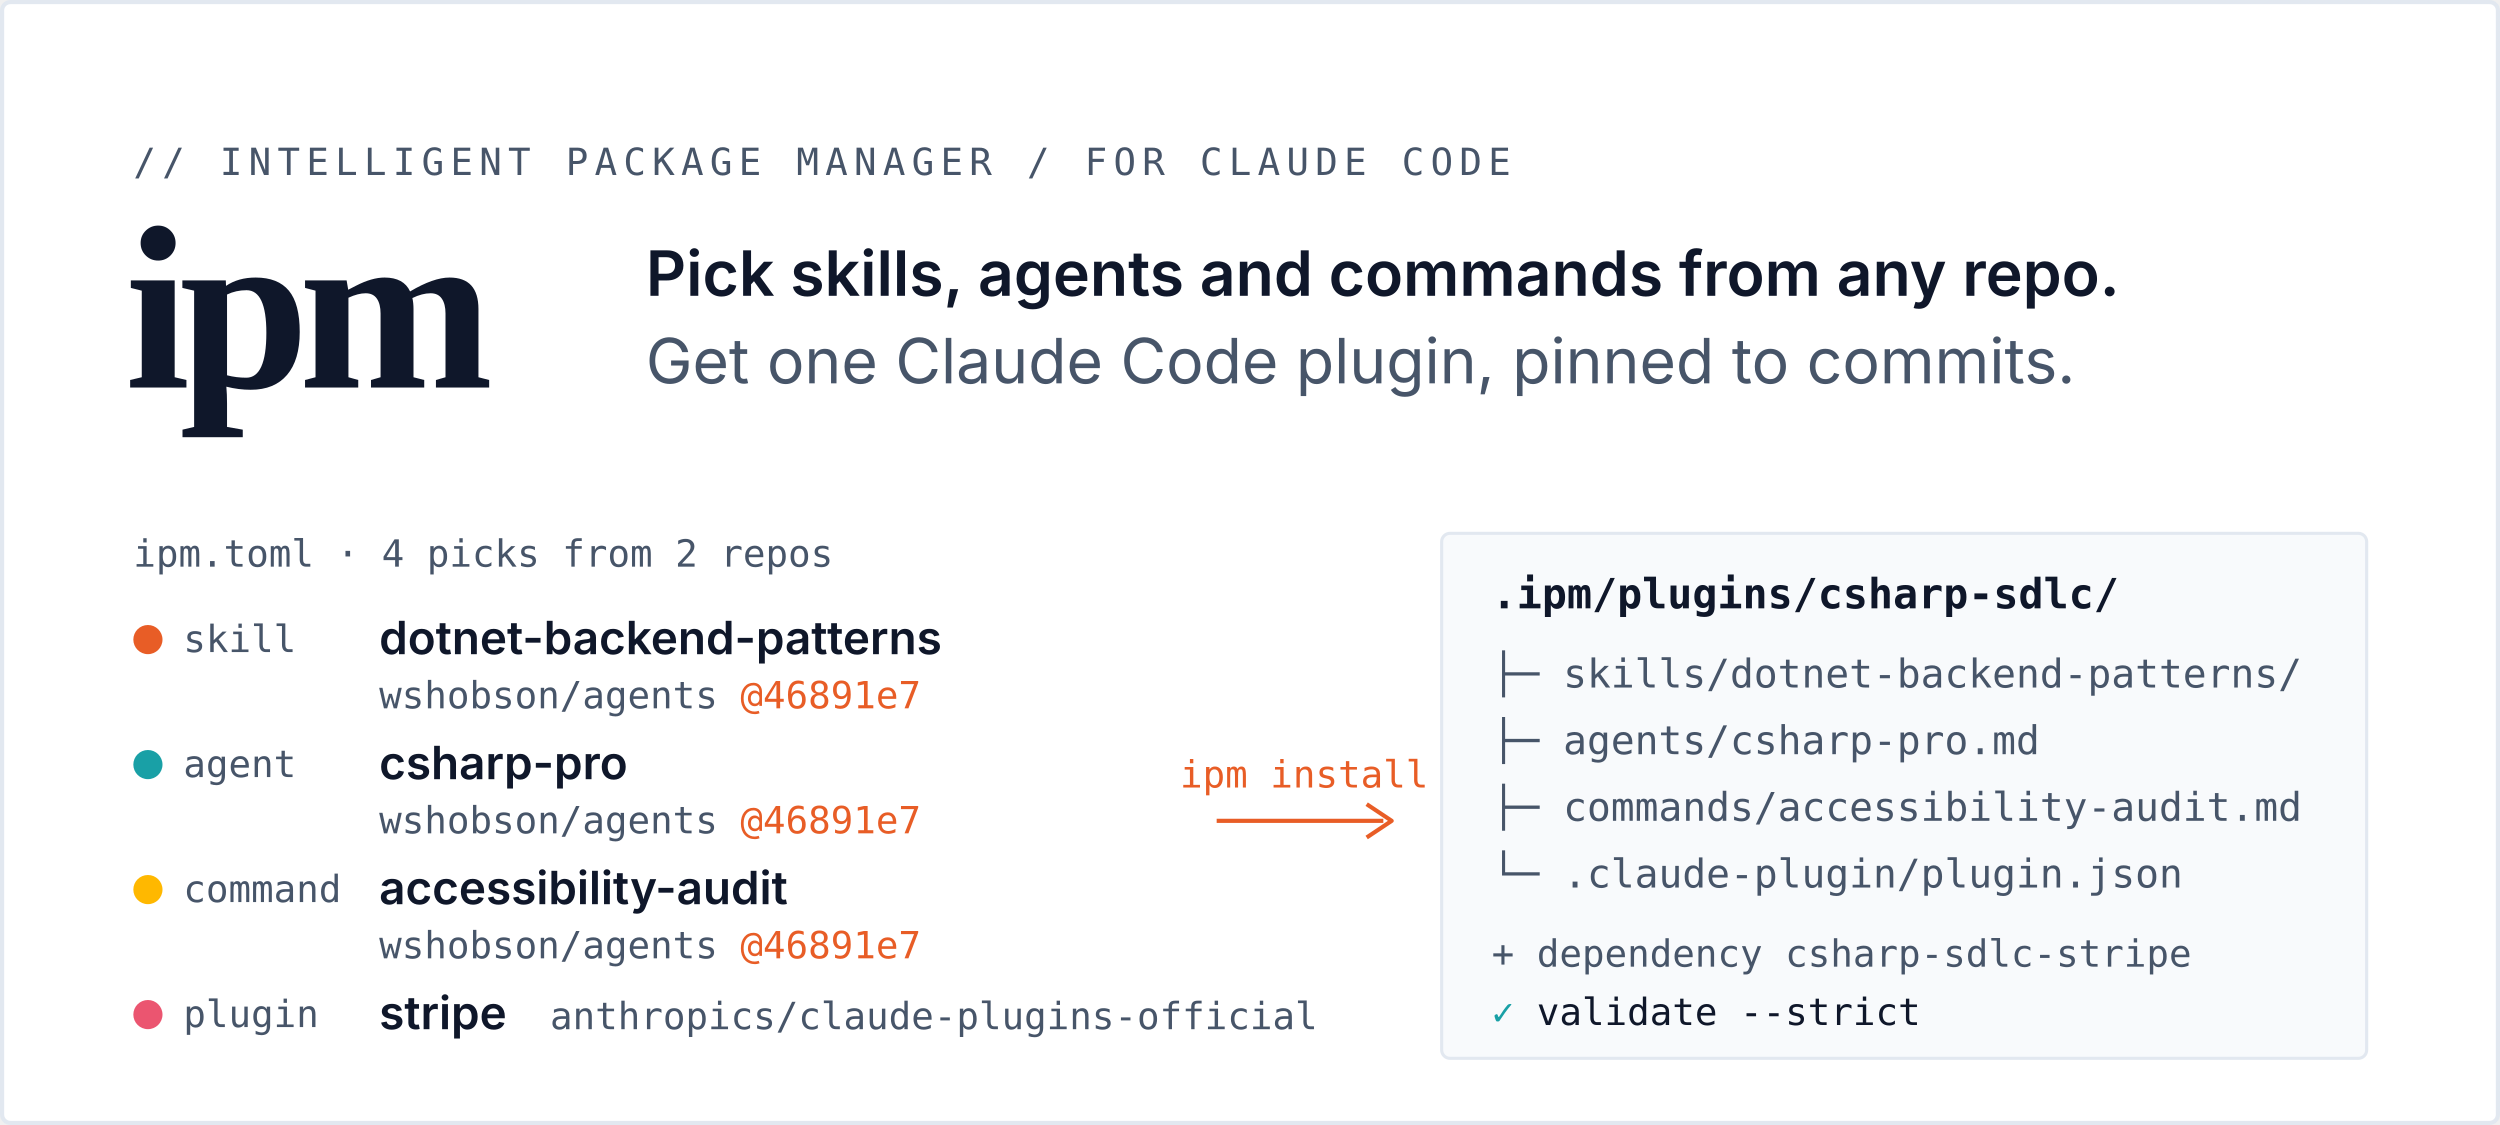
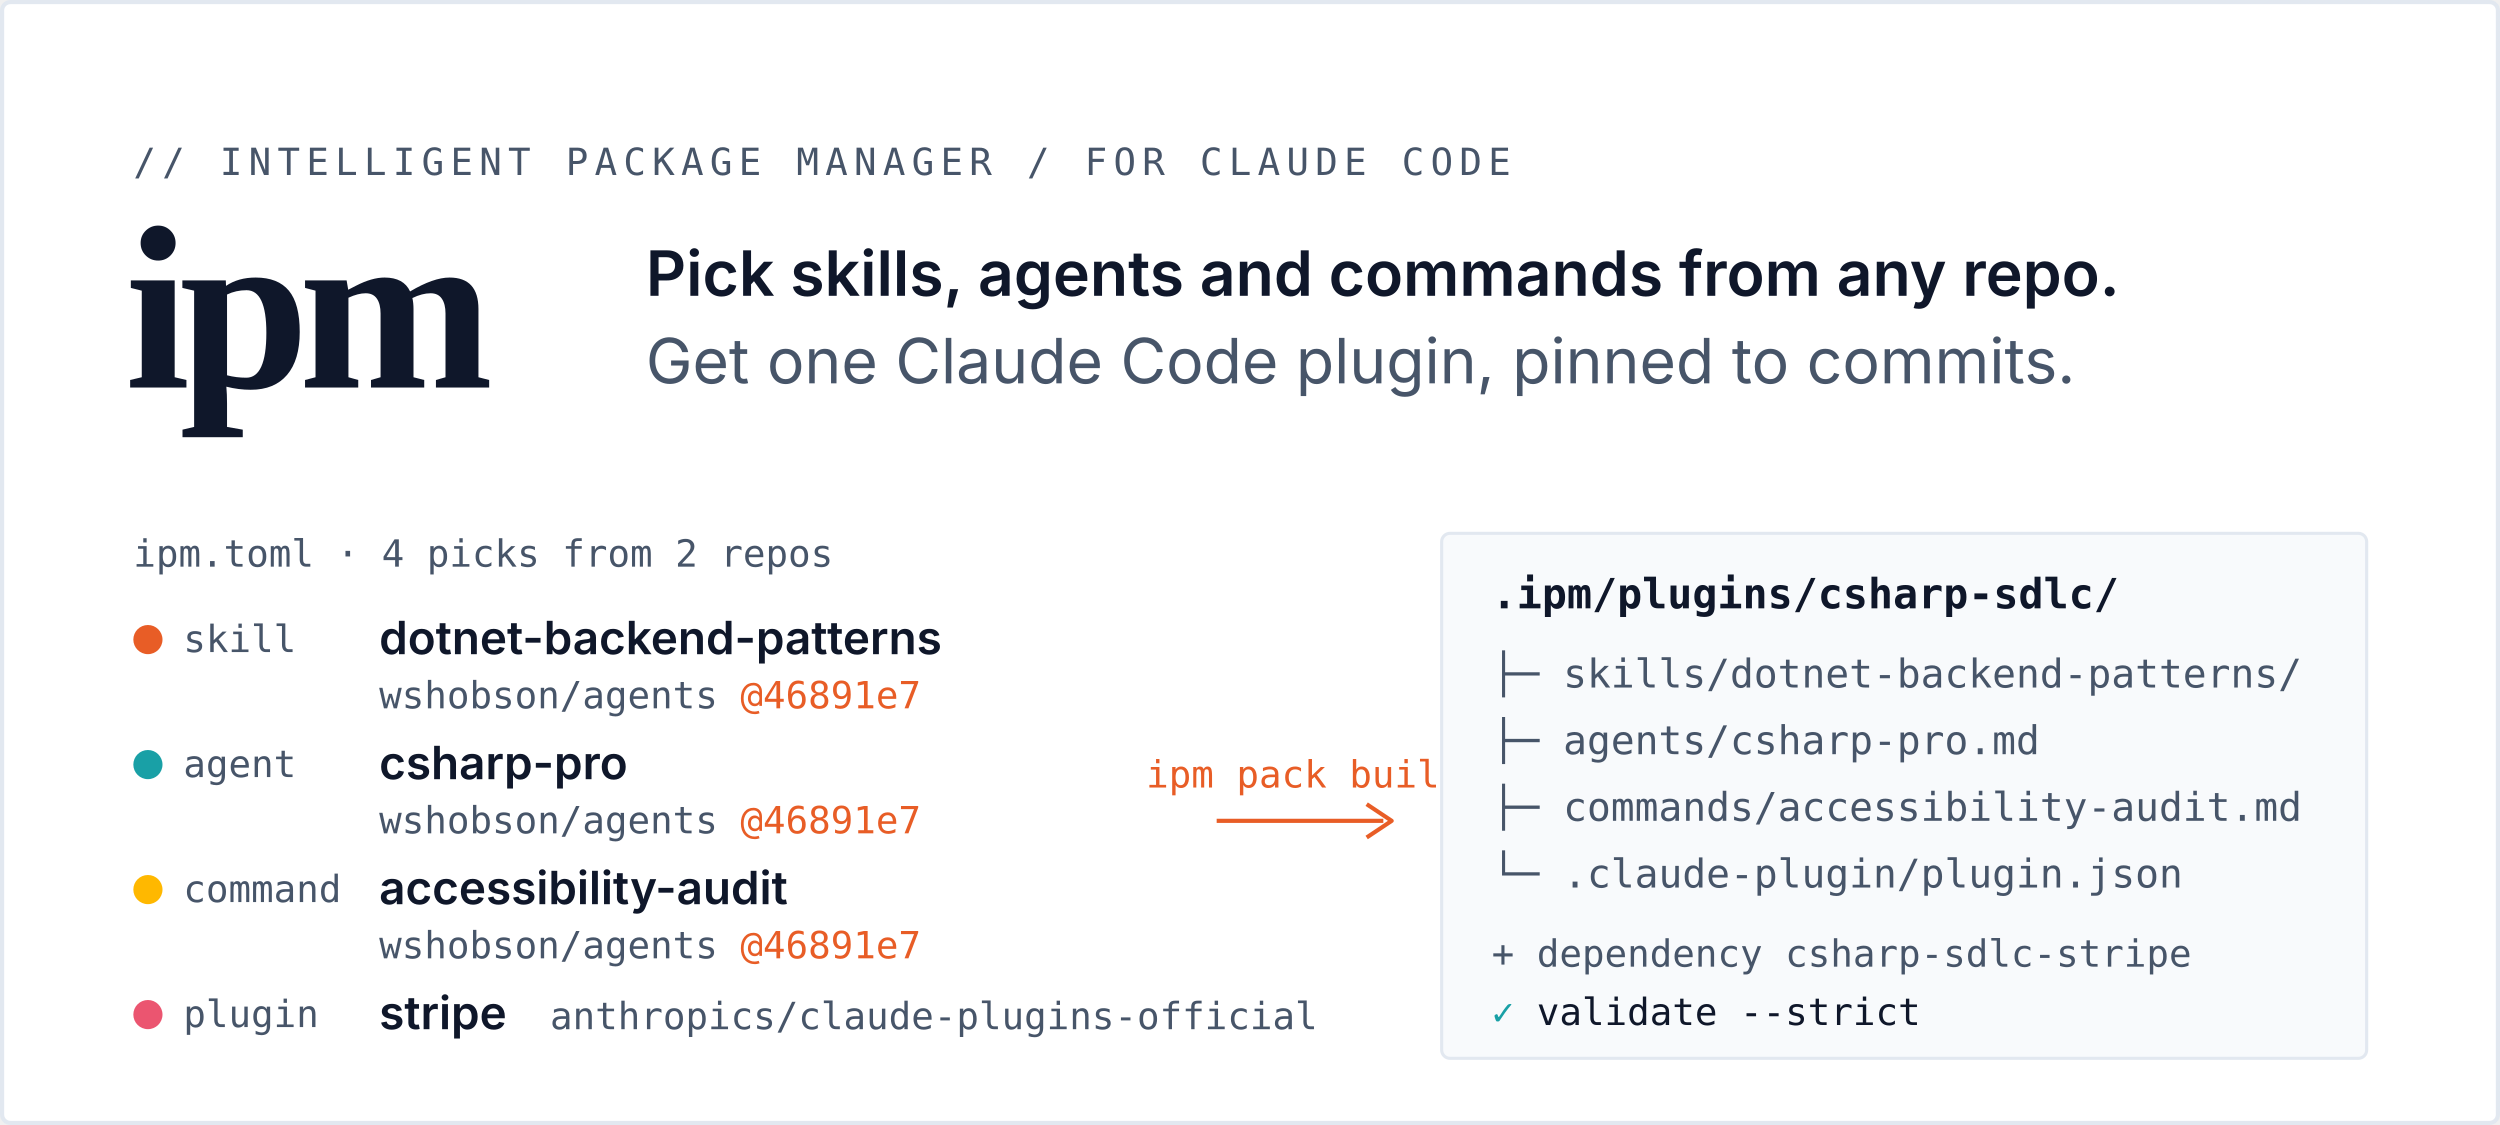
<svg xmlns="http://www.w3.org/2000/svg" width="1200" height="540" viewBox="0 0 1200 540" role="img" aria-labelledby="title desc">
  <rect x="1" y="1" width="1198" height="538" rx="4" fill="#ffffff" stroke="#e2e8f0" stroke-width="2" />
  <g id="title-block" font-family="Inter, -apple-system, BlinkMacSystemFont, 'Segoe UI', Helvetica, Arial, sans-serif">
    <text x="64" y="84" font-family="'JetBrains Mono', ui-monospace, SFMono-Regular, Menlo, Consolas, monospace" font-size="18" letter-spacing="3" fill="#475569">// INTELLIGENT PACKAGE MANAGER / FOR CLAUDE CODE</text>
    <text x="60" y="186" font-family="'Source Serif 4', Georgia, 'Times New Roman', serif" font-size="112" font-weight="700" letter-spacing="-5" fill="#0f172a">ipm</text>
    <text x="310" y="142" font-size="30" font-weight="600" fill="#0f172a">Pick skills, agents and commands from any repo.</text>
    <text x="310" y="184" font-size="30" font-weight="400" fill="#475569">Get one Claude Code plugin, pinned to commits.</text>
  </g>
  <g id="picks" font-family="Inter, -apple-system, BlinkMacSystemFont, 'Segoe UI', Helvetica, Arial, sans-serif">
    <text x="64" y="272" font-family="'JetBrains Mono', ui-monospace, SFMono-Regular, Menlo, Consolas, monospace" font-size="18" fill="#475569">ipm.toml · 4 picks from 2 repos</text>
    <g transform="translate(64 292)">
      <circle cx="7" cy="15" r="7" fill="#e85d26" />
      <text x="24" y="21" font-family="'JetBrains Mono', ui-monospace, SFMono-Regular, Menlo, Consolas, monospace" font-size="18" fill="#475569">skill</text>
      <text x="118" y="22" font-size="22" font-weight="600" fill="#0f172a">dotnet-backend-patterns</text>
      <text x="118" y="48" font-family="'JetBrains Mono', ui-monospace, SFMono-Regular, Menlo, Consolas, monospace" font-size="18" fill="#475569">wshobson/agents <tspan fill="#e85d26">@46891e7</tspan>
      </text>
    </g>
    <g transform="translate(64 352)">
      <circle cx="7" cy="15" r="7" fill="#19a0a6" />
      <text x="24" y="21" font-family="'JetBrains Mono', ui-monospace, SFMono-Regular, Menlo, Consolas, monospace" font-size="18" fill="#475569">agent</text>
      <text x="118" y="22" font-size="22" font-weight="600" fill="#0f172a">csharp-pro</text>
      <text x="118" y="48" font-family="'JetBrains Mono', ui-monospace, SFMono-Regular, Menlo, Consolas, monospace" font-size="18" fill="#475569">wshobson/agents <tspan fill="#e85d26">@46891e7</tspan>
      </text>
    </g>
    <g transform="translate(64 412)">
      <circle cx="7" cy="15" r="7" fill="#ffb800" />
      <text x="24" y="21" font-family="'JetBrains Mono', ui-monospace, SFMono-Regular, Menlo, Consolas, monospace" font-size="18" fill="#475569">command</text>
      <text x="118" y="22" font-size="22" font-weight="600" fill="#0f172a">accessibility-audit</text>
      <text x="118" y="48" font-family="'JetBrains Mono', ui-monospace, SFMono-Regular, Menlo, Consolas, monospace" font-size="18" fill="#475569">wshobson/agents <tspan fill="#e85d26">@46891e7</tspan>
      </text>
    </g>
    <g transform="translate(64 472)">
      <circle cx="7" cy="15" r="7" fill="#EB5570" />
      <text x="24" y="21" font-family="'JetBrains Mono', ui-monospace, SFMono-Regular, Menlo, Consolas, monospace" font-size="18" fill="#475569">plugin</text>
      <text x="118" y="22" font-size="22" font-weight="600" fill="#0f172a">stripe</text>
      <text x="200" y="22" font-family="'JetBrains Mono', ui-monospace, SFMono-Regular, Menlo, Consolas, monospace" font-size="18" fill="#475569">anthropics/claude-plugins-official</text>
    </g>
  </g>
  <g id="install-arrow" font-family="'JetBrains Mono', ui-monospace, SFMono-Regular, Menlo, Consolas, monospace">
-     <text x="626" y="378" text-anchor="middle" font-size="18" fill="#e85d26">ipm install</text>
+     <text x="626" y="378" text-anchor="middle" font-size="18" fill="#e85d26">ipm pack build</text>
    <line x1="584" y1="394" x2="664" y2="394" stroke="#e85d26" stroke-width="2" />
    <path d="M656 386 L668 394 L656 402" fill="none" stroke="#e85d26" stroke-width="2" stroke-linejoin="round" />
  </g>
  <g id="built-plugin" font-family="'JetBrains Mono', ui-monospace, SFMono-Regular, Menlo, Consolas, monospace">
    <rect x="692" y="256" width="444" height="252" rx="4" fill="#f8fafc" stroke="#e2e8f0" stroke-width="1.5" />
    <text x="716" y="292" font-size="20" font-weight="700" fill="#0f172a">.ipm/plugins/csharp-sdlc/</text>
    <text x="716" y="330" font-size="19" fill="#475569">├─ skills/dotnet-backend-patterns/</text>
    <text x="716" y="362" font-size="19" fill="#475569">├─ agents/csharp-pro.md</text>
    <text x="716" y="394" font-size="19" fill="#475569">├─ commands/accessibility-audit.md</text>
    <text x="716" y="426" font-size="19" fill="#475569">└─ .claude-plugin/plugin.json</text>
    <text x="716" y="464" font-size="18" fill="#475569">+ dependency csharp-sdlc-stripe</text>
    <text x="716" y="492" font-size="18" fill="#19a0a6">✓ <tspan fill="#0f172a">validate --strict</tspan>
    </text>
  </g>
</svg>
